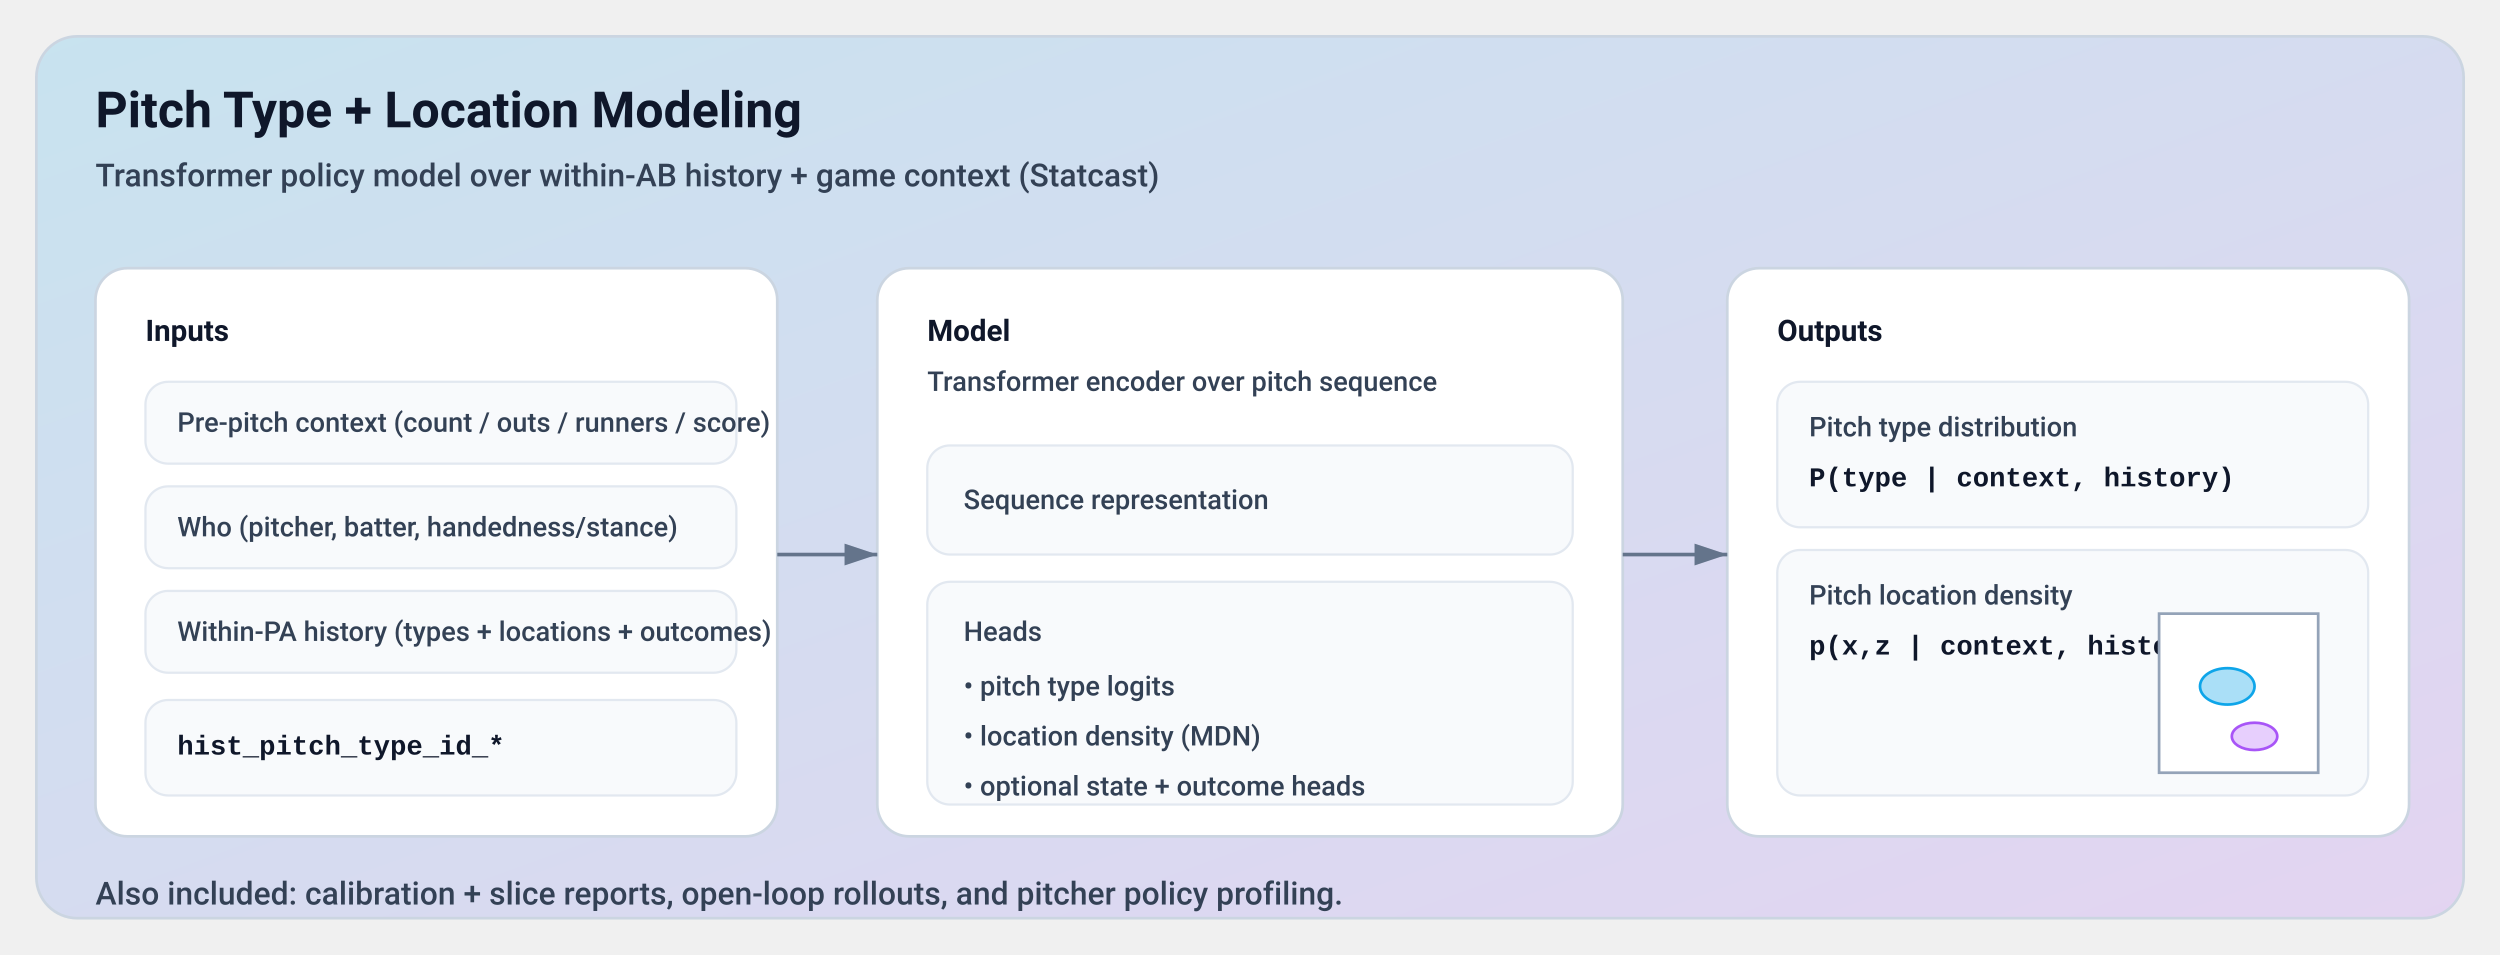
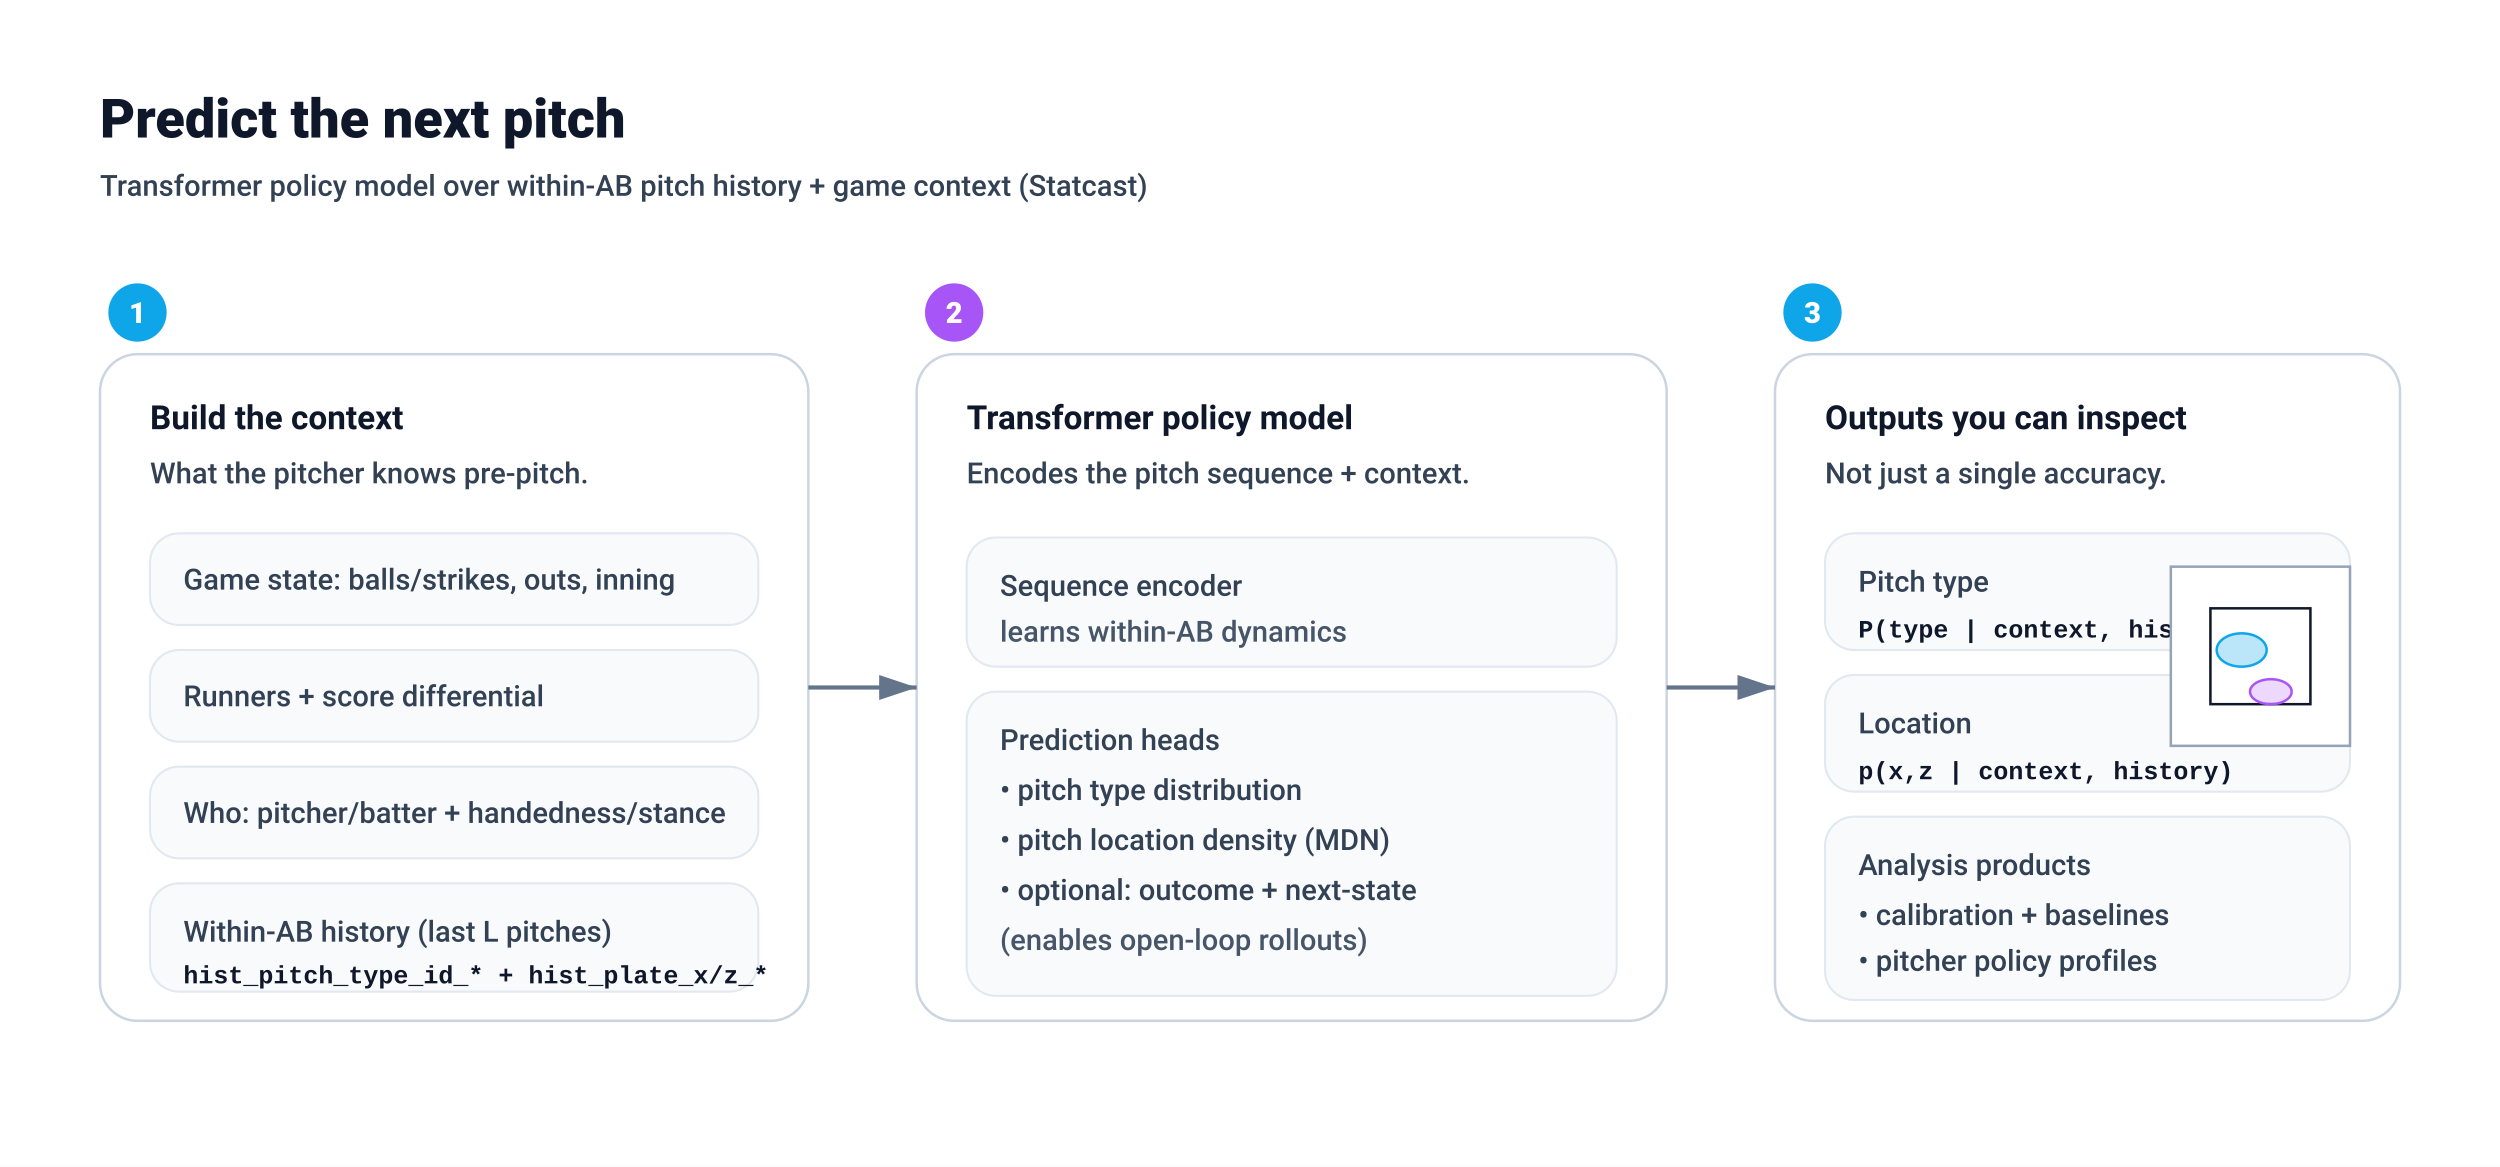
- <svg xmlns="http://www.w3.org/2000/svg" width="1100" height="420" viewBox="0 0 1100 420">
+ <svg xmlns="http://www.w3.org/2000/svg" width="1200" height="560" viewBox="0 0 1200 560">
  <defs>
-     <linearGradient id="g" x1="0" y1="0" x2="1" y2="1">
-       <stop offset="0%" stop-color="#0ea5e9" stop-opacity="0.18" />
-       <stop offset="100%" stop-color="#a855f7" stop-opacity="0.18" />
-     </linearGradient>
    <style>
-       .title { font: 700 22px ui-sans-serif, system-ui, -apple-system, Segoe UI, Roboto, Helvetica, Arial; fill: #0f172a; }
-       .sub   { font: 500 14px ui-sans-serif, system-ui, -apple-system, Segoe UI, Roboto, Helvetica, Arial; fill: #334155; }
-       .lbl   { font: 600 13px ui-sans-serif, system-ui, -apple-system, Segoe UI, Roboto, Helvetica, Arial; fill: #0f172a; }
-       .txt   { font: 500 12px ui-sans-serif, system-ui, -apple-system, Segoe UI, Roboto, Helvetica, Arial; fill: #334155; }
-       .mono  { font: 600 12px ui-monospace, SFMono-Regular, Menlo, Monaco, Consolas, "Liberation Mono", "Courier New"; fill: #0f172a; }
-       .box   { fill: #ffffff; stroke: #cbd5e1; stroke-width: 1.2; rx: 14; }
-       .chip  { fill: #f8fafc; stroke: #e2e8f0; stroke-width: 1.0; rx: 10; }
-       .arrow { stroke: #64748b; stroke-width: 1.6; fill: none; marker-end: url(#m); }
-       .soft  { fill: url(#g); stroke: #cbd5e1; stroke-width: 1.2; rx: 18; }
-       .kpi   { font: 700 16px ui-sans-serif, system-ui, -apple-system, Segoe UI, Roboto, Helvetica, Arial; fill: #0f172a; }
+       .h1 { font: 800 26px ui-sans-serif, system-ui, -apple-system, Segoe UI, Roboto, Helvetica, Arial; fill: #0f172a; }
+       .h2 { font: 700 16px ui-sans-serif, system-ui, -apple-system, Segoe UI, Roboto, Helvetica, Arial; fill: #0f172a; }
+       .p  { font: 500 14px ui-sans-serif, system-ui, -apple-system, Segoe UI, Roboto, Helvetica, Arial; fill: #334155; }
+       .k  { font: 700 12px ui-monospace, SFMono-Regular, Menlo, Monaco, Consolas, "Liberation Mono", "Courier New"; fill: #0f172a; }
+       .box { fill: #ffffff; stroke: #cbd5e1; stroke-width: 1.2; rx: 18; }
+       .pill { fill: #f8fafc; stroke: #e2e8f0; stroke-width: 1.0; rx: 14; }
+       .muted { fill: #475569; }
+       .arrow { stroke: #64748b; stroke-width: 2; fill: none; marker-end: url(#m); }
+       .num { font: 800 14px ui-sans-serif, system-ui, -apple-system, Segoe UI, Roboto, Helvetica, Arial; fill: #ffffff; }
+       .bubble { fill: #0ea5e9; }
+       .bubble2 { fill: #a855f7; }
    </style>
    <marker id="m" markerWidth="10" markerHeight="10" refX="9" refY="3" orient="auto">
      <path d="M0,0 L9,3 L0,6 Z" fill="#64748b" />
    </marker>
  </defs>
-   <rect x="16" y="16" width="1068" height="388" class="soft" />
-   <text x="42" y="56" class="title">Pitch Type + Location Modeling</text>
-   <text x="42" y="82" class="sub">Transformer policy model over within-AB history + game context (Statcast)</text>
-   <rect x="42" y="118" width="300" height="250" class="box" />
-   <text x="64" y="150" class="lbl">Inputs</text>
-   <rect x="64" y="168" width="260" height="36" class="chip" />
-   <text x="78" y="190" class="txt">Pre-pitch context (count / outs / runners / score)</text>
-   <rect x="64" y="214" width="260" height="36" class="chip" />
-   <text x="78" y="236" class="txt">Who (pitcher, batter, handedness/stance)</text>
-   <rect x="64" y="260" width="260" height="36" class="chip" />
-   <text x="78" y="282" class="txt">Within-PA history (types + locations + outcomes)</text>
-   <rect x="64" y="308" width="260" height="42" class="chip" />
-   <text x="78" y="332" class="mono">hist_pitch_type_id_*</text>
-   <rect x="386" y="118" width="328" height="250" class="box" />
-   <text x="408" y="150" class="lbl">Model</text>
-   <text x="408" y="172" class="txt">Transformer encoder over pitch sequence</text>
-   <rect x="408" y="196" width="284" height="48" class="chip" />
-   <text x="424" y="224" class="txt">Sequence representation</text>
-   <rect x="408" y="256" width="284" height="98" class="chip" />
-   <text x="424" y="282" class="txt">Heads</text>
-   <text x="424" y="306" class="txt">• pitch type logits</text>
-   <text x="424" y="328" class="txt">• location density (MDN)</text>
-   <text x="424" y="350" class="txt">• optional state + outcome heads</text>
-   <rect x="760" y="118" width="300" height="250" class="box" />
-   <text x="782" y="150" class="lbl">Outputs</text>
-   <rect x="782" y="168" width="260" height="64" class="chip" />
-   <text x="796" y="192" class="txt">Pitch type distribution</text>
-   <text x="796" y="214" class="mono">P(type | context, history)</text>
-   <rect x="782" y="242" width="260" height="108" class="chip" />
-   <text x="796" y="266" class="txt">Pitch location density</text>
-   <text x="796" y="288" class="mono">p(x,z | context, history)</text>
-   <rect x="950" y="270" width="70" height="70" fill="#ffffff" stroke="#94a3b8" stroke-width="1.2" />
-   <ellipse cx="980" cy="302" rx="12" ry="8" fill="#0ea5e9" fill-opacity="0.35" stroke="#0ea5e9" stroke-width="1.2" />
-   <ellipse cx="992" cy="324" rx="10" ry="6" fill="#a855f7" fill-opacity="0.28" stroke="#a855f7" stroke-width="1.2" />
-   <path d="M342 244 L386 244" class="arrow" />
-   <path d="M714 244 L760 244" class="arrow" />
-   <text x="42" y="398" class="sub">Also included: calibration + slice reports, open-loop rollouts, and pitcher policy profiling.</text>
+   <rect x="0" y="0" width="1200" height="560" fill="#ffffff" />
+   <text x="48" y="66" class="h1">Predict the next pitch</text>
+   <text x="48" y="94" class="p">Transformer policy model over within‑AB pitch history + game context (Statcast)</text>
+   <circle cx="66" cy="150" r="14" class="bubble" />
+   <text x="66" y="155" text-anchor="middle" class="num">1</text>
+   <rect x="48" y="170" width="340" height="320" class="box" />
+   <text x="72" y="206" class="h2">Build the context</text>
+   <text x="72" y="232" class="p">What the pitcher knows pre‑pitch.</text>
+   <rect x="72" y="256" width="292" height="44" class="pill" />
+   <text x="88" y="283" class="p">Game state: balls/strikes, outs, inning</text>
+   <rect x="72" y="312" width="292" height="44" class="pill" />
+   <text x="88" y="339" class="p">Runners + score differential</text>
+   <rect x="72" y="368" width="292" height="44" class="pill" />
+   <text x="88" y="395" class="p">Who: pitcher/batter + handedness/stance</text>
+   <rect x="72" y="424" width="292" height="52" class="pill" />
+   <text x="88" y="452" class="p">Within‑AB history (last L pitches)</text>
+   <text x="88" y="472" class="k">hist_pitch_type_id_*  +  hist_plate_x/z_*</text>
+   <circle cx="458" cy="150" r="14" class="bubble2" />
+   <text x="458" y="155" text-anchor="middle" class="num">2</text>
+   <rect x="440" y="170" width="360" height="320" class="box" />
+   <text x="464" y="206" class="h2">Transformer policy model</text>
+   <text x="464" y="232" class="p">Encodes the pitch sequence + context.</text>
+   <rect x="464" y="258" width="312" height="62" class="pill" />
+   <text x="480" y="286" class="p">Sequence encoder</text>
+   <text x="480" y="308" class="p muted">learns within‑AB dynamics</text>
+   <rect x="464" y="332" width="312" height="146" class="pill" />
+   <text x="480" y="360" class="p">Prediction heads</text>
+   <text x="480" y="384" class="p">• pitch type distribution</text>
+   <text x="480" y="408" class="p">• pitch location density (MDN)</text>
+   <text x="480" y="432" class="p">• optional: outcome + next‑state</text>
+   <text x="480" y="456" class="p muted">(enables open‑loop rollouts)</text>
+   <circle cx="870" cy="150" r="14" class="bubble" />
+   <text x="870" y="155" text-anchor="middle" class="num">3</text>
+   <rect x="852" y="170" width="300" height="320" class="box" />
+   <text x="876" y="206" class="h2">Outputs you can inspect</text>
+   <text x="876" y="232" class="p">Not just a single accuracy.</text>
+   <rect x="876" y="256" width="252" height="56" class="pill" />
+   <text x="892" y="284" class="p">Pitch type</text>
+   <text x="892" y="306" class="k">P(type | context, history)</text>
+   <rect x="876" y="324" width="252" height="56" class="pill" />
+   <text x="892" y="352" class="p">Location</text>
+   <text x="892" y="374" class="k">p(x,z | context, history)</text>
+   <rect x="876" y="392" width="252" height="88" class="pill" />
+   <text x="892" y="420" class="p">Analysis products</text>
+   <text x="892" y="444" class="p">• calibration + baselines</text>
+   <text x="892" y="466" class="p">• pitcher policy profiles</text>
+   <path d="M388 330 L440 330" class="arrow" />
+   <path d="M800 330 L852 330" class="arrow" />
+   <rect x="1042" y="272" width="86" height="86" fill="#ffffff" stroke="#94a3b8" stroke-width="1.2" />
+   <rect x="1061" y="292" width="48" height="46" fill="none" stroke="#0f172a" stroke-width="1.2" />
+   <ellipse cx="1076" cy="312" rx="12" ry="8" fill="#0ea5e9" fill-opacity="0.28" stroke="#0ea5e9" stroke-width="1.2" />
+   <ellipse cx="1090" cy="332" rx="10" ry="6" fill="#a855f7" fill-opacity="0.22" stroke="#a855f7" stroke-width="1.2" />
</svg>
